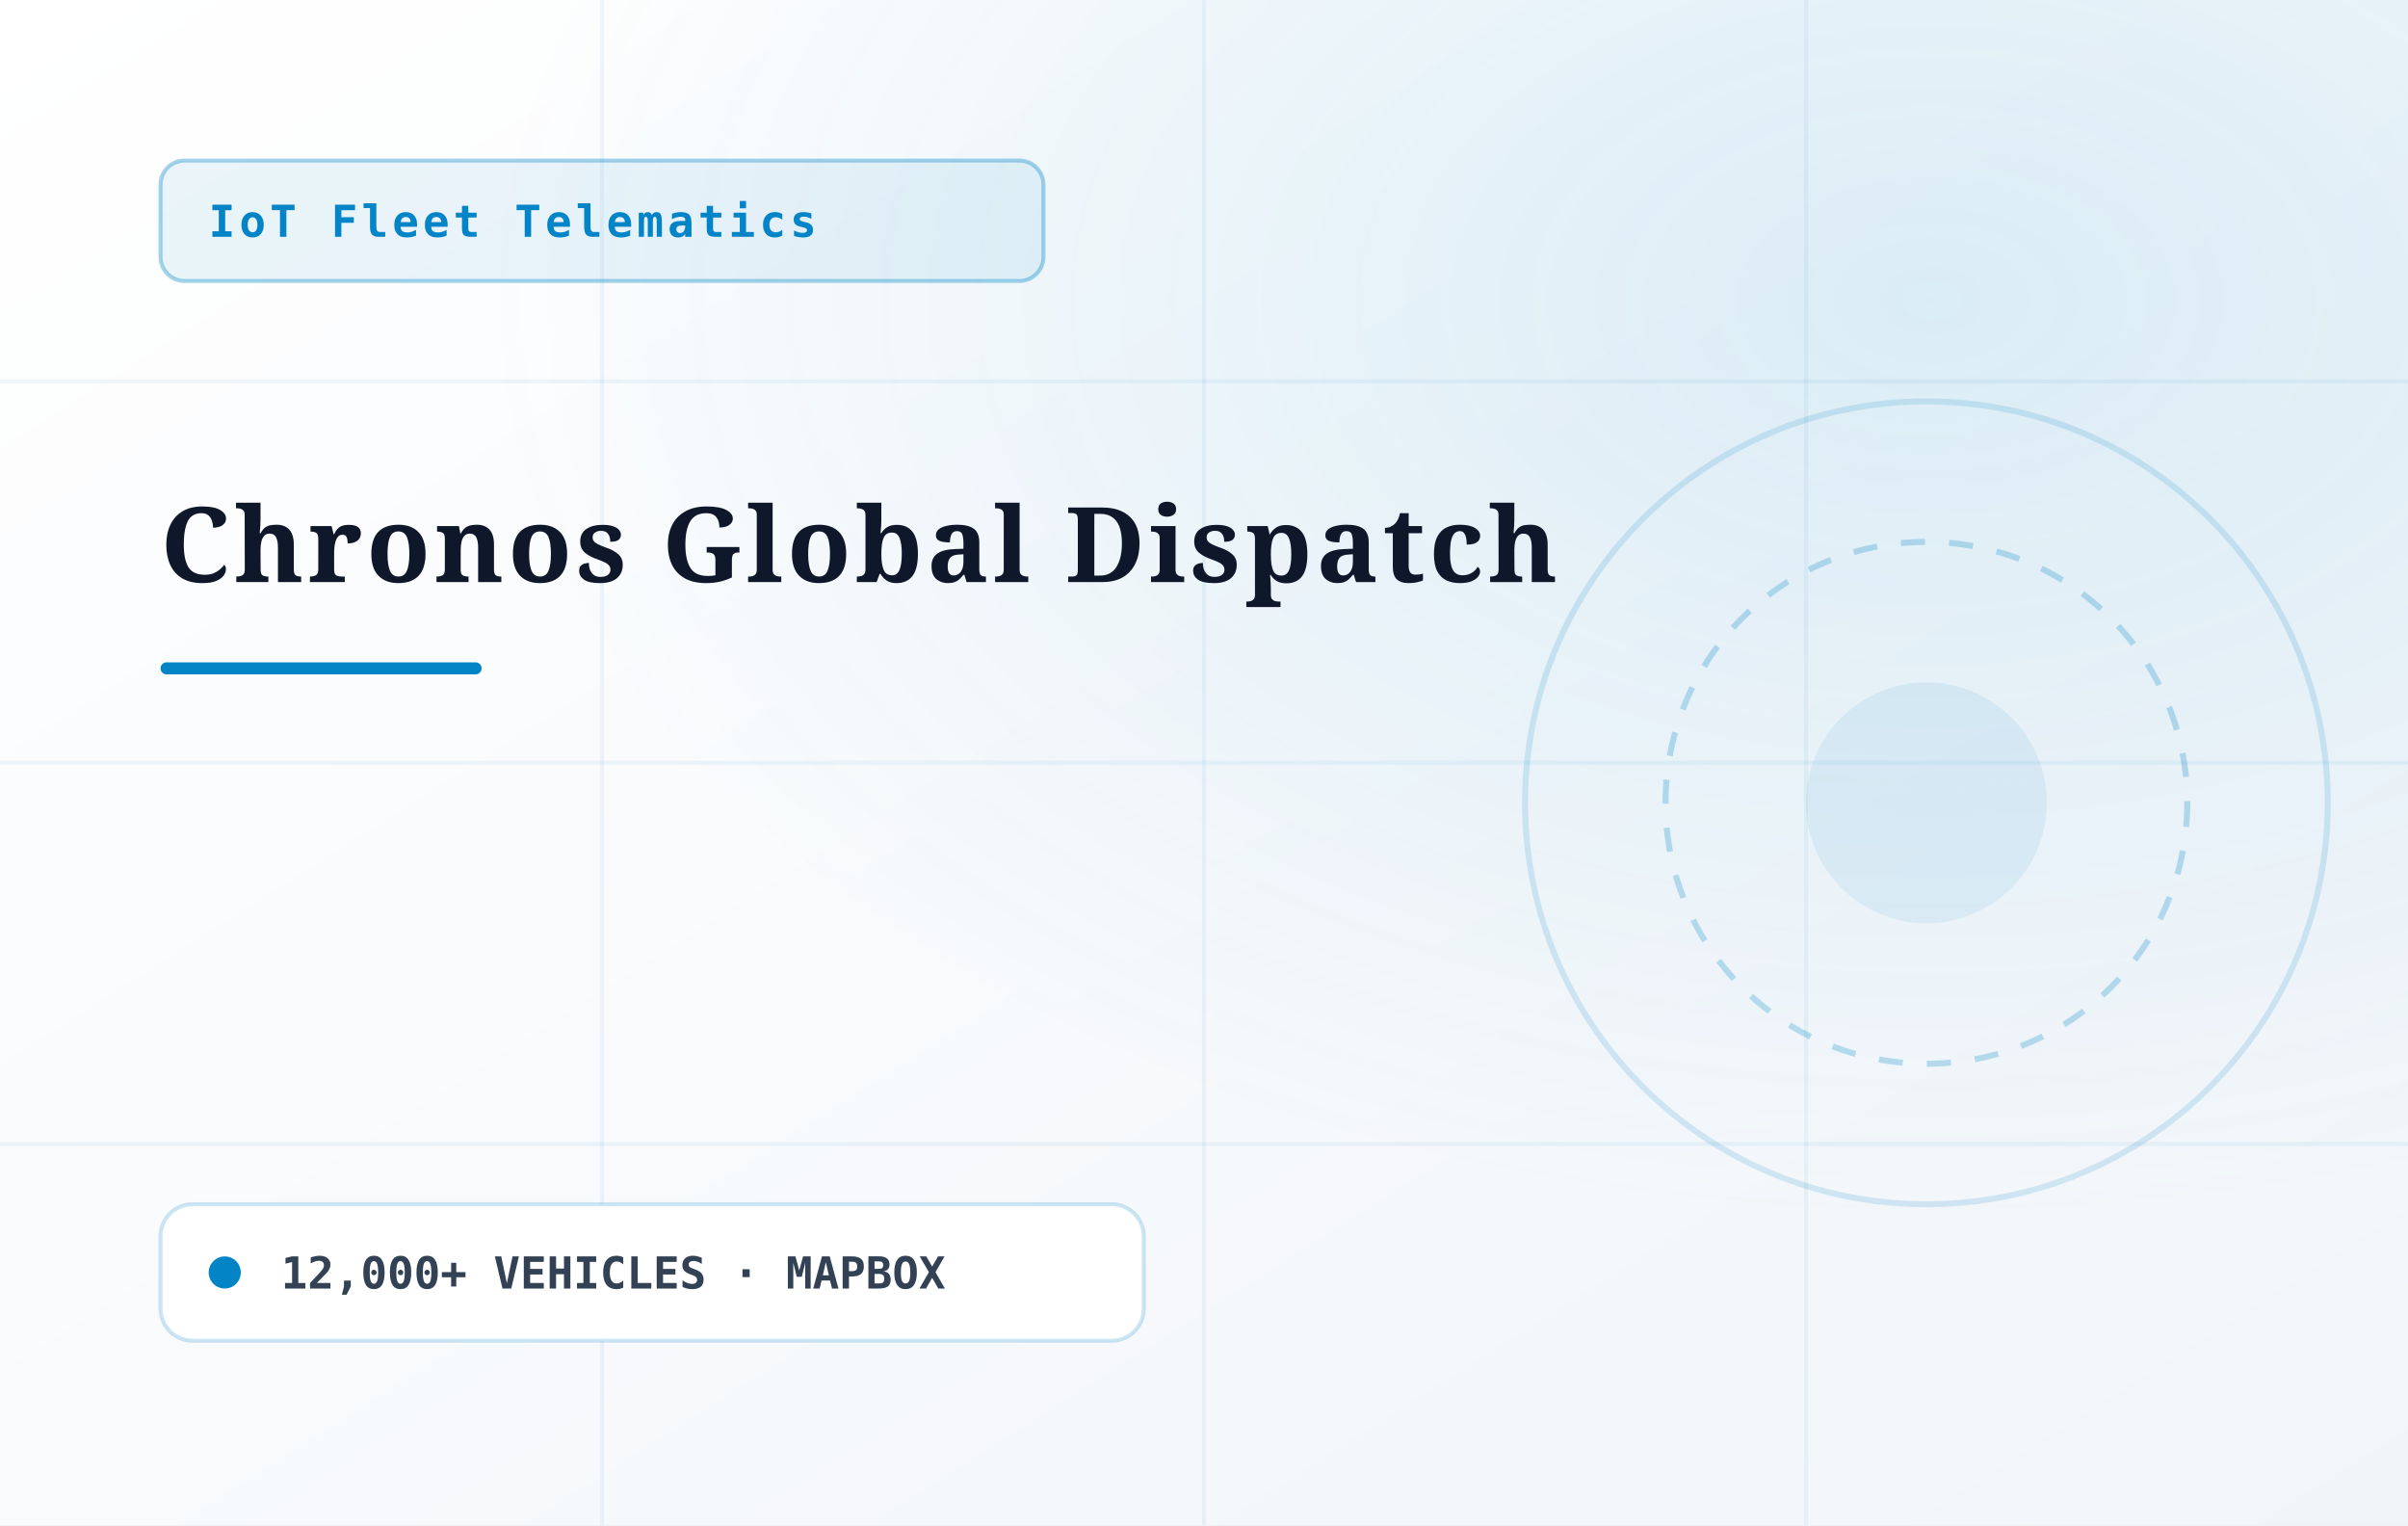
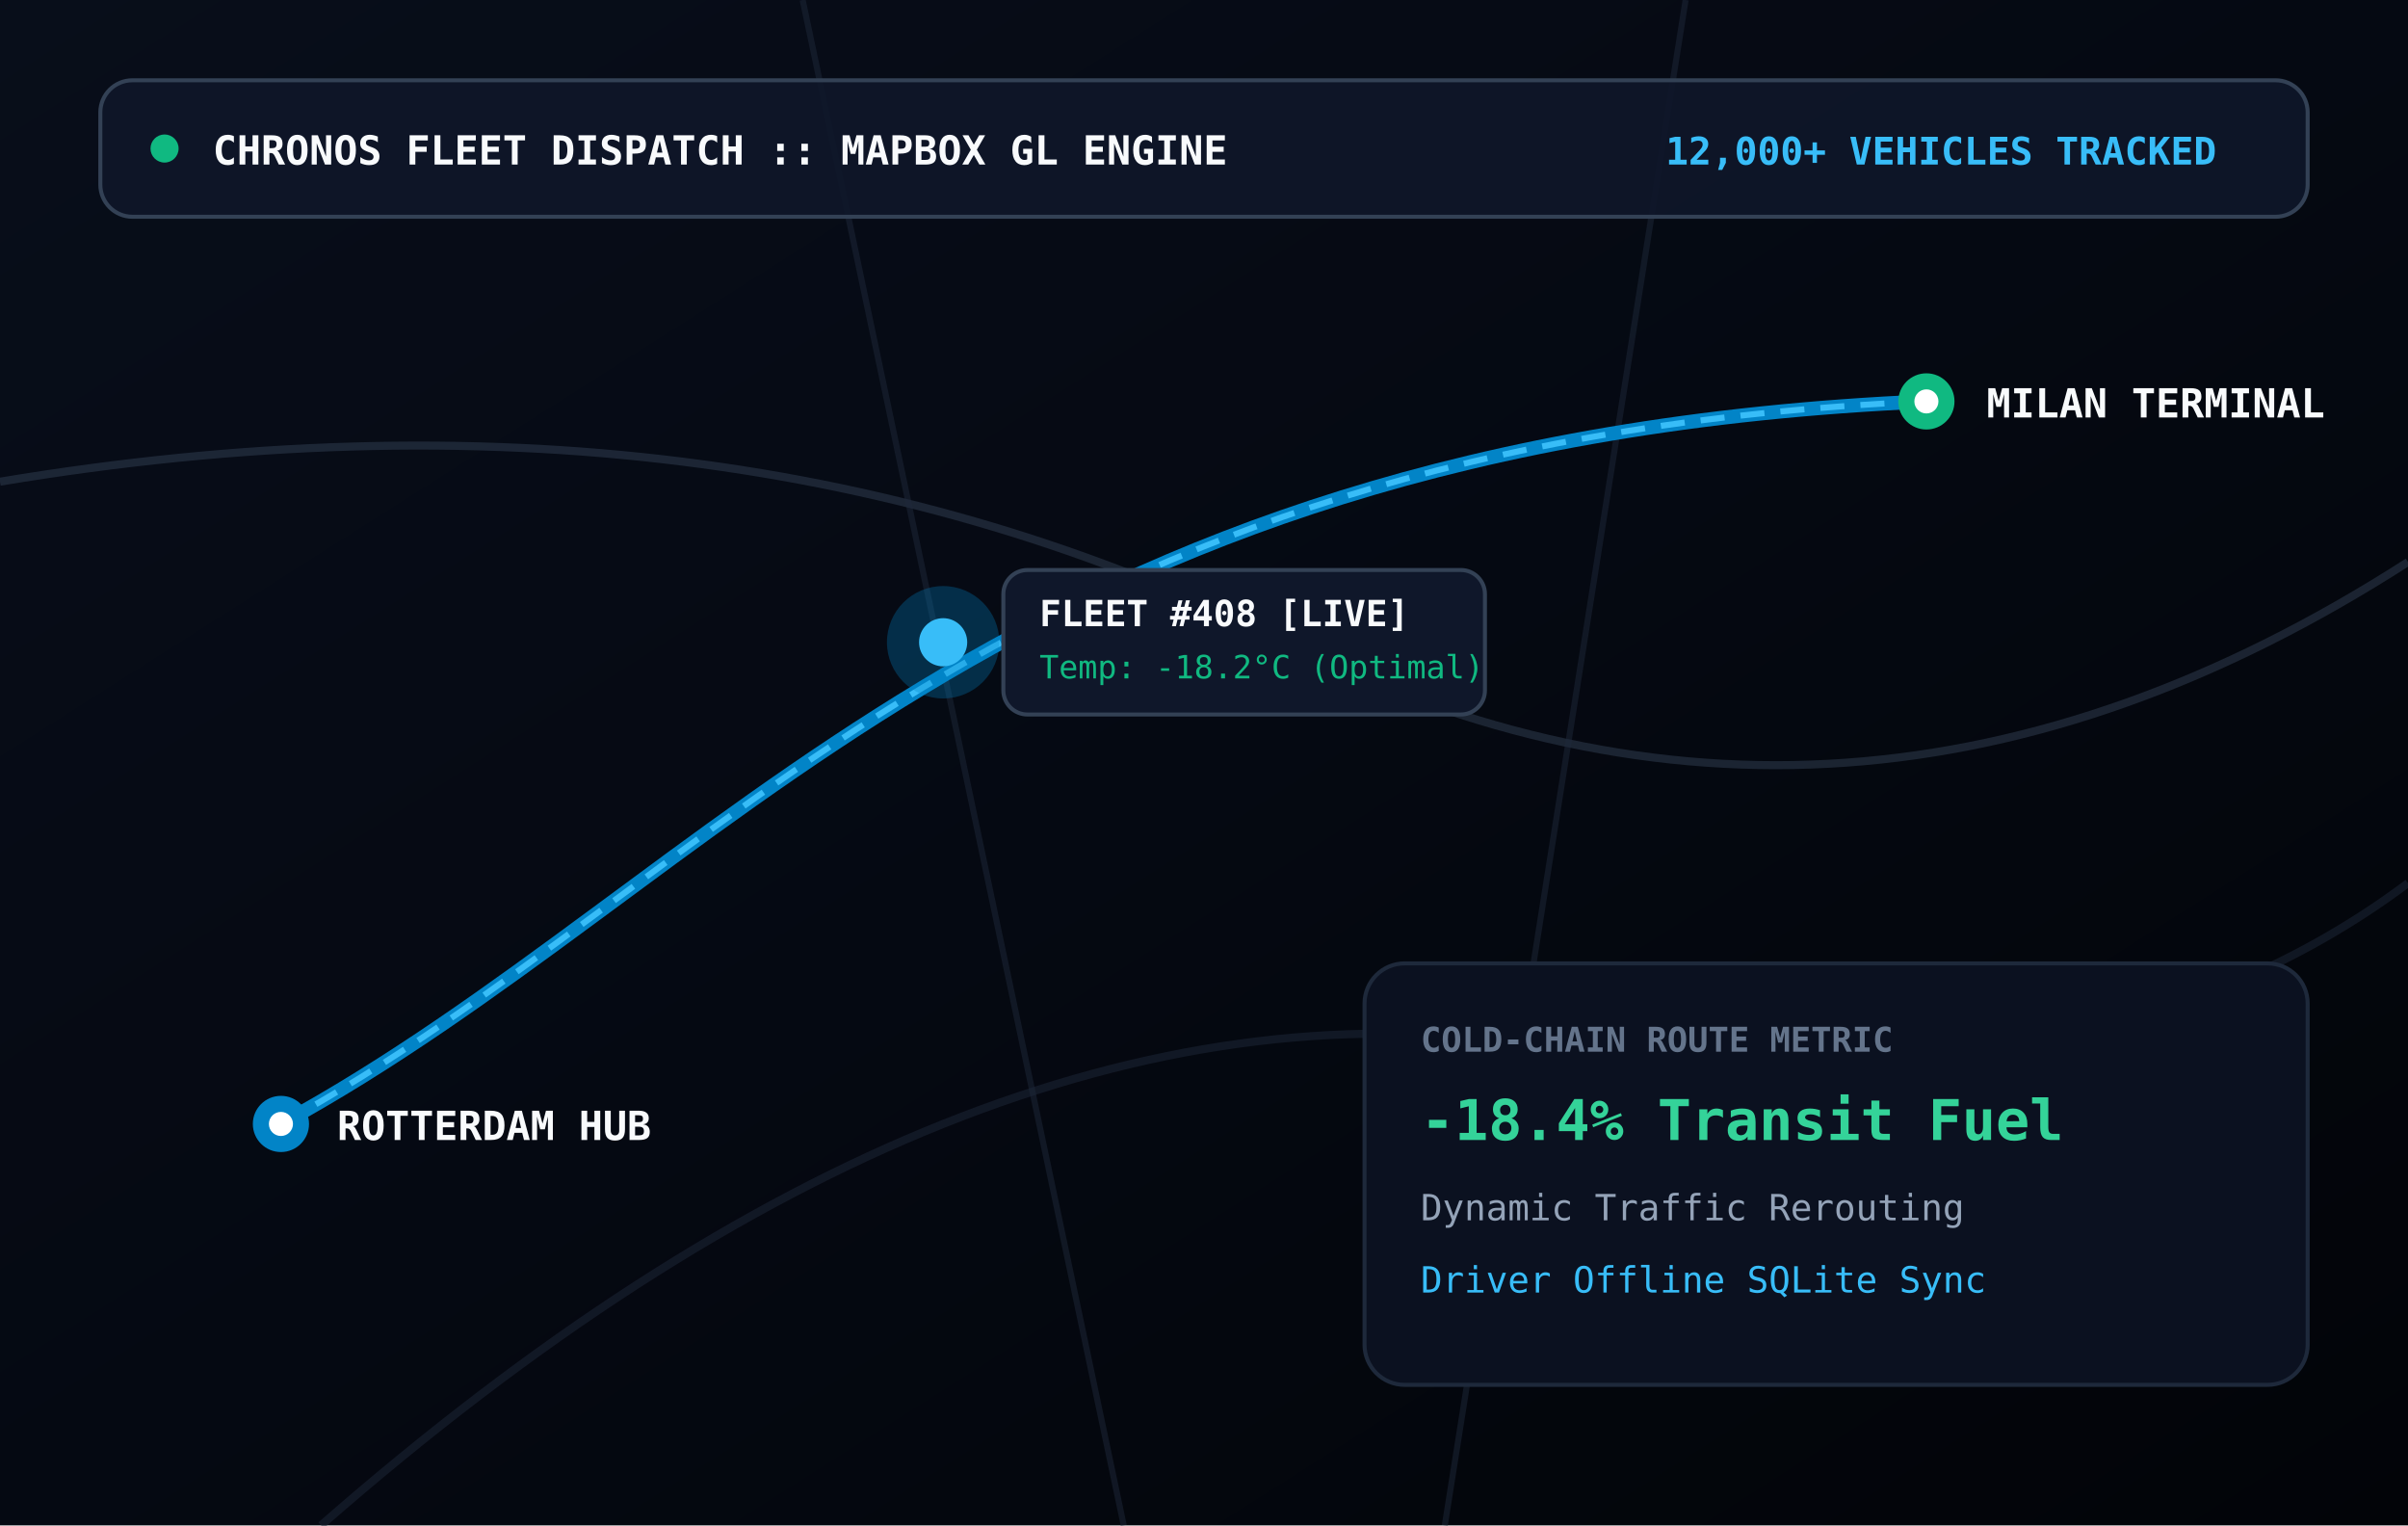
<svg xmlns="http://www.w3.org/2000/svg" viewBox="0 0 600 380" width="600" height="380">
  <defs>
-     <linearGradient id="bg_project8" x1="0%" y1="0%" x2="100%" y2="100%">
-       <stop offset="0%" stop-color="#FFFFFF" />
-       <stop offset="100%" stop-color="#F1F5F9" />
+     <linearGradient id="bg8" x1="0%" y1="0%" x2="100%" y2="100%">
+       <stop offset="0%" stop-color="#080E1A" />
+       <stop offset="50%" stop-color="#050912" />
+       <stop offset="100%" stop-color="#020408" />
    </linearGradient>
-     <radialGradient id="glow_project8" cx="80%" cy="20%" r="60%">
-       <stop offset="0%" stop-color="#0284C7" stop-opacity="0.12" />
-       <stop offset="100%" stop-color="#0284C7" stop-opacity="0" />
-     </radialGradient>
  </defs>
-   <rect width="600" height="380" fill="url(#bg_project8)" />
-   <rect width="600" height="380" fill="url(#glow_project8)" />
-   <g stroke="rgba(2,132,199,0.06)" stroke-width="1">
-     <line x1="0" y1="95" x2="600" y2="95" />
-     <line x1="0" y1="190" x2="600" y2="190" />
-     <line x1="0" y1="285" x2="600" y2="285" />
-     <line x1="150" y1="0" x2="150" y2="380" />
-     <line x1="300" y1="0" x2="300" y2="380" />
-     <line x1="450" y1="0" x2="450" y2="380" />
+   <rect width="600" height="380" fill="url(#bg8)" />
+   <g stroke="#1E293B" stroke-width="0.8" stroke-opacity="0.5">
+     <path d="M0,120 Q180,90 320,160 T600,140" fill="none" stroke="#334155" stroke-width="2" />
+     <path d="M80,380 Q240,240 380,260 T600,220" fill="none" stroke="#1E293B" stroke-width="2" />
+     <line x1="200" y1="0" x2="280" y2="380" stroke="#1E293B" stroke-width="1.5" />
+     <line x1="420" y1="0" x2="360" y2="380" stroke="#1E293B" stroke-width="1.5" />
  </g>
-   <rect x="40" y="40" width="220" height="30" rx="6" fill="rgba(2,132,199,0.08)" stroke="#0284C7" stroke-opacity="0.35" />
-   <text x="52" y="59" fill="#0284C7" font-family="monospace" font-size="11" font-weight="700" letter-spacing="1">IoT Fleet Telematics</text>
-   <text x="40" y="145" fill="#0F172A" font-family="'Cinzel', serif, sans-serif" font-size="26" font-weight="700" letter-spacing="1">Chronos Global Dispatch</text>
-   <rect x="40" y="165" width="80" height="3" rx="1.5" fill="#0284C7" />
-   <rect x="40" y="300" width="245" height="34" rx="8" fill="#FFFFFF" stroke="rgba(2,132,199,0.2)" />
-   <circle cx="56" cy="317" r="4" fill="#0284C7" />
-   <text x="70" y="321" fill="#334155" font-family="monospace" font-size="11" font-weight="600">12,000+ VEHICLES · MAPBOX</text>
-   <circle cx="480" cy="200" r="100" fill="none" stroke="#0284C7" stroke-opacity="0.15" stroke-width="1.5" />
-   <circle cx="480" cy="200" r="65" fill="none" stroke="#0284C7" stroke-opacity="0.25" stroke-width="1.5" stroke-dasharray="6,6" />
-   <circle cx="480" cy="200" r="30" fill="#0284C7" fill-opacity="0.08" />
+   <path d="M70,280 C180,220 250,110 480,100" fill="none" stroke="#0284C7" stroke-width="3.5" stroke-linecap="round" />
+   <path d="M70,280 C180,220 250,110 480,100" fill="none" stroke="#38BDF8" stroke-width="1.5" stroke-dasharray="6,4" />
+   <circle cx="70" cy="280" r="7" fill="#0284C7" />
+   <circle cx="70" cy="280" r="3" fill="#FFFFFF" />
+   <text x="84" y="284" fill="#F8FAFC" font-family="'Space Grotesk', ui-monospace, SFMono-Regular, Menlo, Monaco, Consolas, monospace" font-size="10" font-weight="700">ROTTERDAM HUB</text>
+   <circle cx="480" cy="100" r="7" fill="#10B981" />
+   <circle cx="480" cy="100" r="3" fill="#FFFFFF" />
+   <text x="495" y="104" fill="#F8FAFC" font-family="'Space Grotesk', ui-monospace, SFMono-Regular, Menlo, Monaco, Consolas, monospace" font-size="10" font-weight="700">MILAN TERMINAL</text>
+   <g transform="translate(235, 160)">
+     <circle cx="0" cy="0" r="14" fill="#0284C7" fill-opacity="0.3" />
+     <circle cx="0" cy="0" r="6" fill="#38BDF8" />
+     <rect x="15" y="-18" width="120" height="36" rx="6" fill="#0F172A" stroke="#334155" stroke-width="1" />
+     <text x="24" y="-4" fill="#F8FAFC" font-family="'Space Grotesk', ui-monospace, SFMono-Regular, Menlo, Monaco, Consolas, monospace" font-size="9" font-weight="700">FLEET #408 [LIVE]</text>
+     <text x="24" y="9" fill="#10B981" font-family="'Space Grotesk', ui-monospace, SFMono-Regular, Menlo, Monaco, Consolas, monospace" font-size="8">Temp: -18.2°C (Optimal)</text>
+   </g>
+   <g transform="translate(25, 20)">
+     <rect x="0" y="0" width="550" height="34" rx="8" fill="#0F172A" fill-opacity="0.9" stroke="#334155" stroke-width="1" />
+     <circle cx="16" cy="17" r="3.5" fill="#10B981" />
+     <text x="28" y="21" fill="#F8FAFC" font-family="'Space Grotesk', ui-monospace, SFMono-Regular, Menlo, Monaco, Consolas, monospace" font-size="10" font-weight="700">CHRONOS FLEET DISPATCH :: MAPBOX GL ENGINE</text>
+     <text x="390" y="21" fill="#38BDF8" font-family="'Space Grotesk', ui-monospace, SFMono-Regular, Menlo, Monaco, Consolas, monospace" font-size="9.5" font-weight="600">12,000+ VEHICLES TRACKED</text>
+   </g>
+   <g transform="translate(340, 240)">
+     <rect x="0" y="0" width="235" height="105" rx="10" fill="#0B1120" stroke="#1E293B" stroke-width="1" />
+     <text x="14" y="22" fill="#64748B" font-family="'Space Grotesk', ui-monospace, SFMono-Regular, Menlo, Monaco, Consolas, monospace" font-size="8.5" font-weight="700">COLD-CHAIN ROUTE METRIC</text>
+     <text x="14" y="44" fill="#34D399" font-family="'Space Grotesk', ui-monospace, SFMono-Regular, Menlo, Monaco, Consolas, monospace" font-size="14" font-weight="700">-18.4% Transit Fuel</text>
+     <text x="14" y="64" fill="#94A3B8" font-family="'Space Grotesk', ui-monospace, SFMono-Regular, Menlo, Monaco, Consolas, monospace" font-size="9">Dynamic Traffic Rerouting</text>
+     <text x="14" y="82" fill="#38BDF8" font-family="'Space Grotesk', ui-monospace, SFMono-Regular, Menlo, Monaco, Consolas, monospace" font-size="9">Driver Offline SQLite Sync</text>
+   </g>
</svg>
